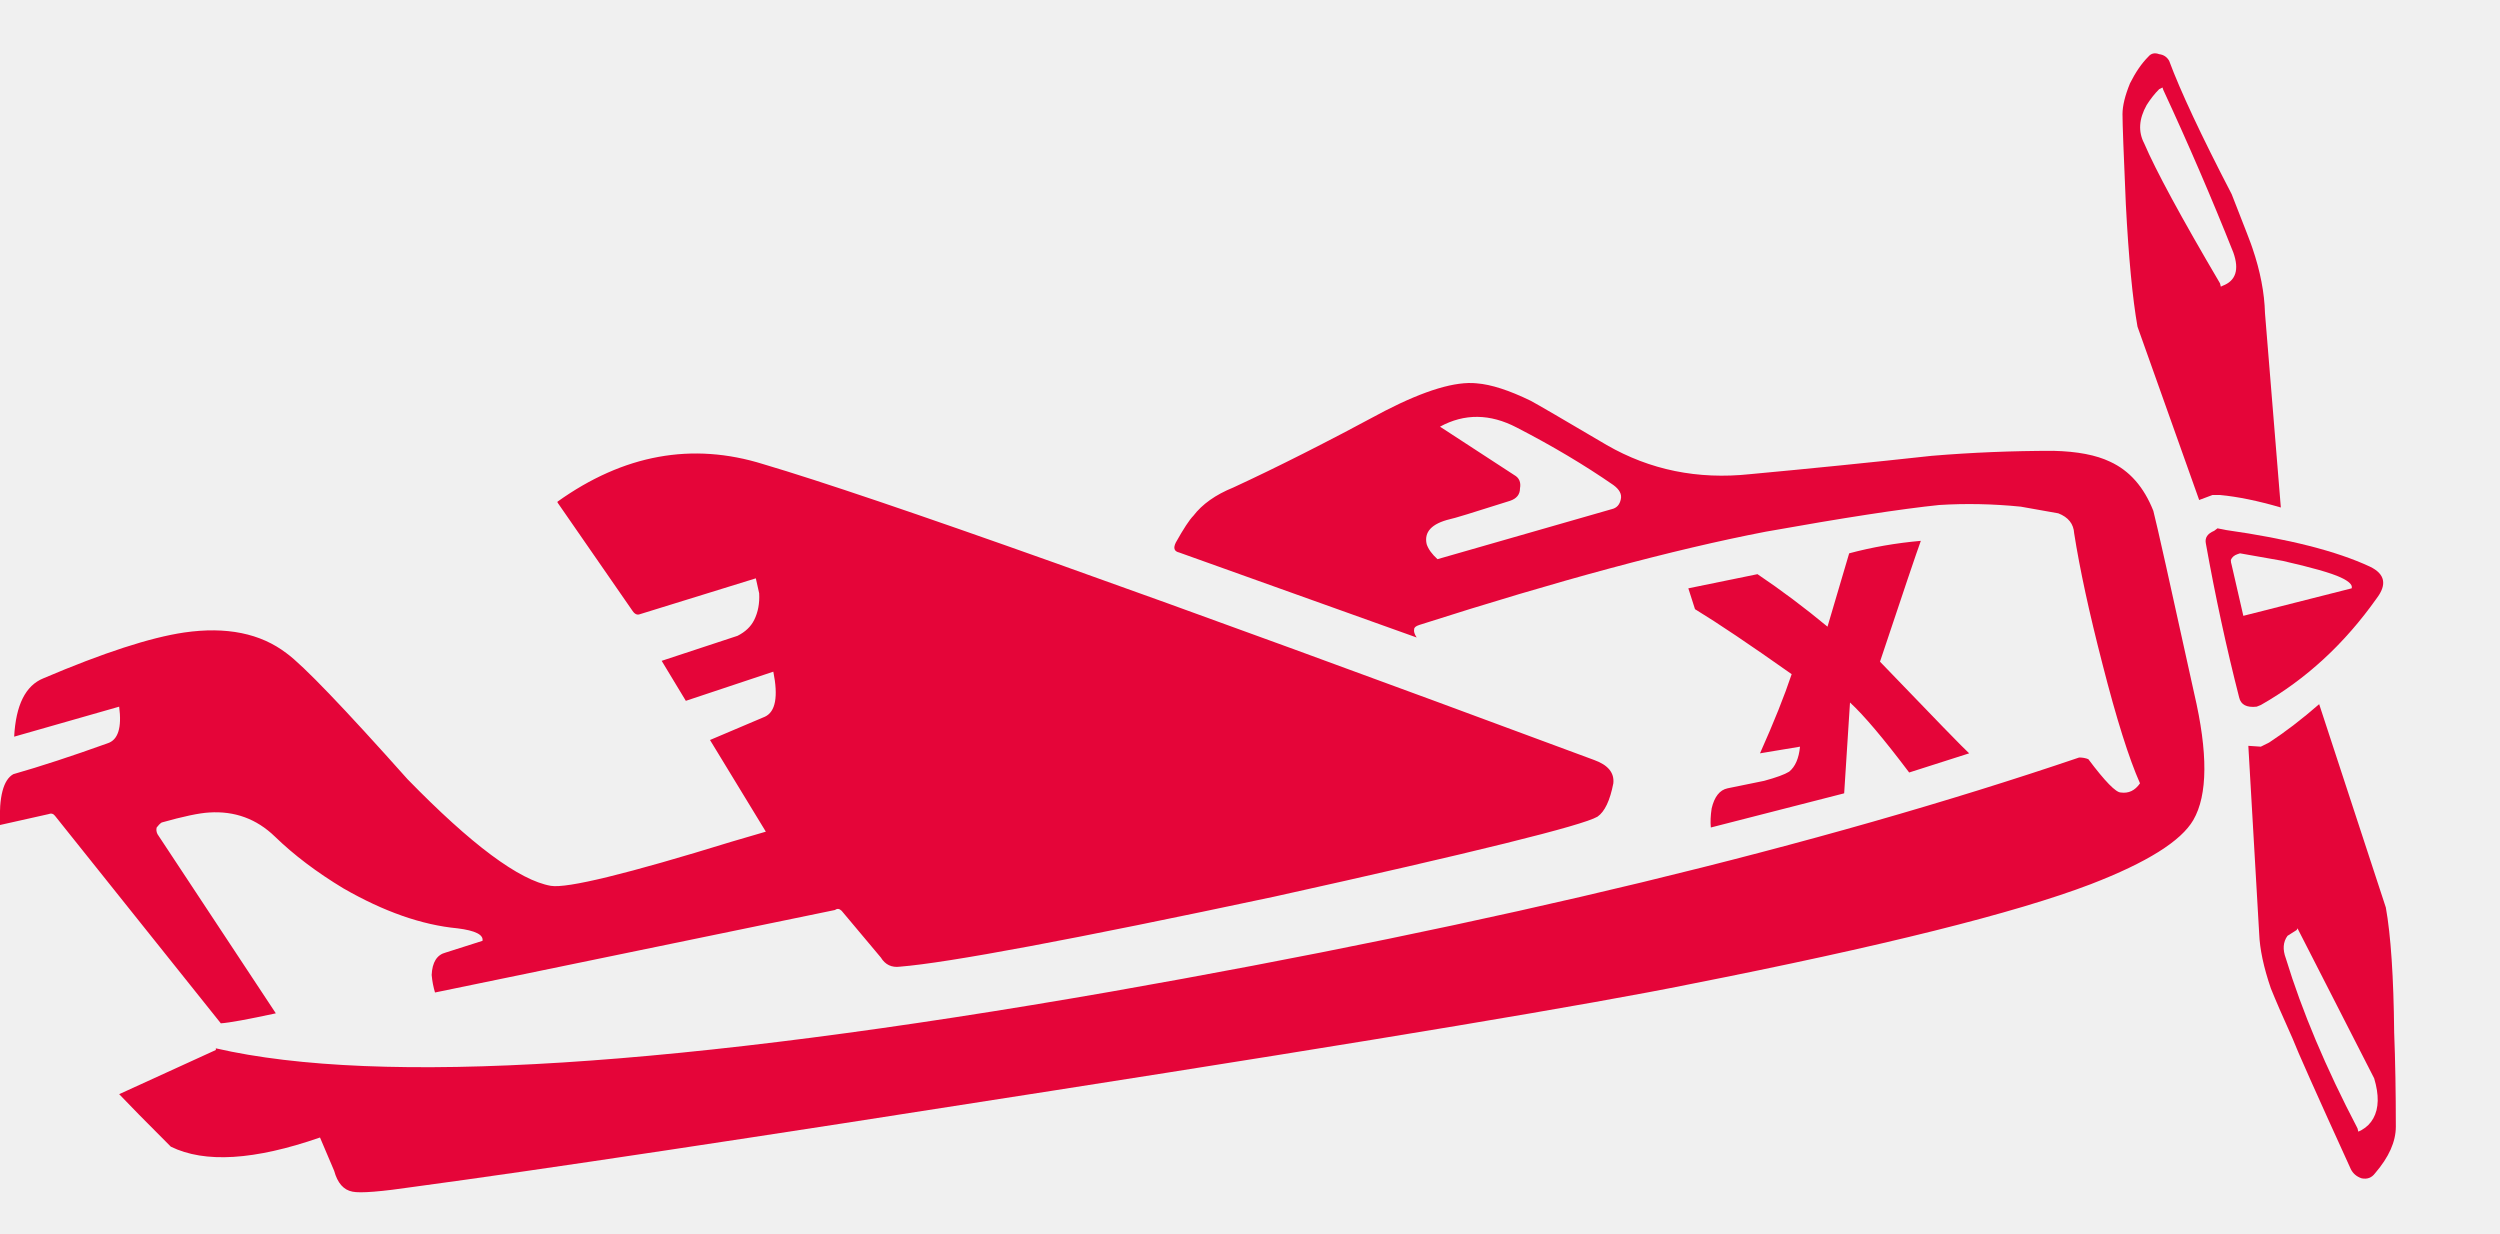
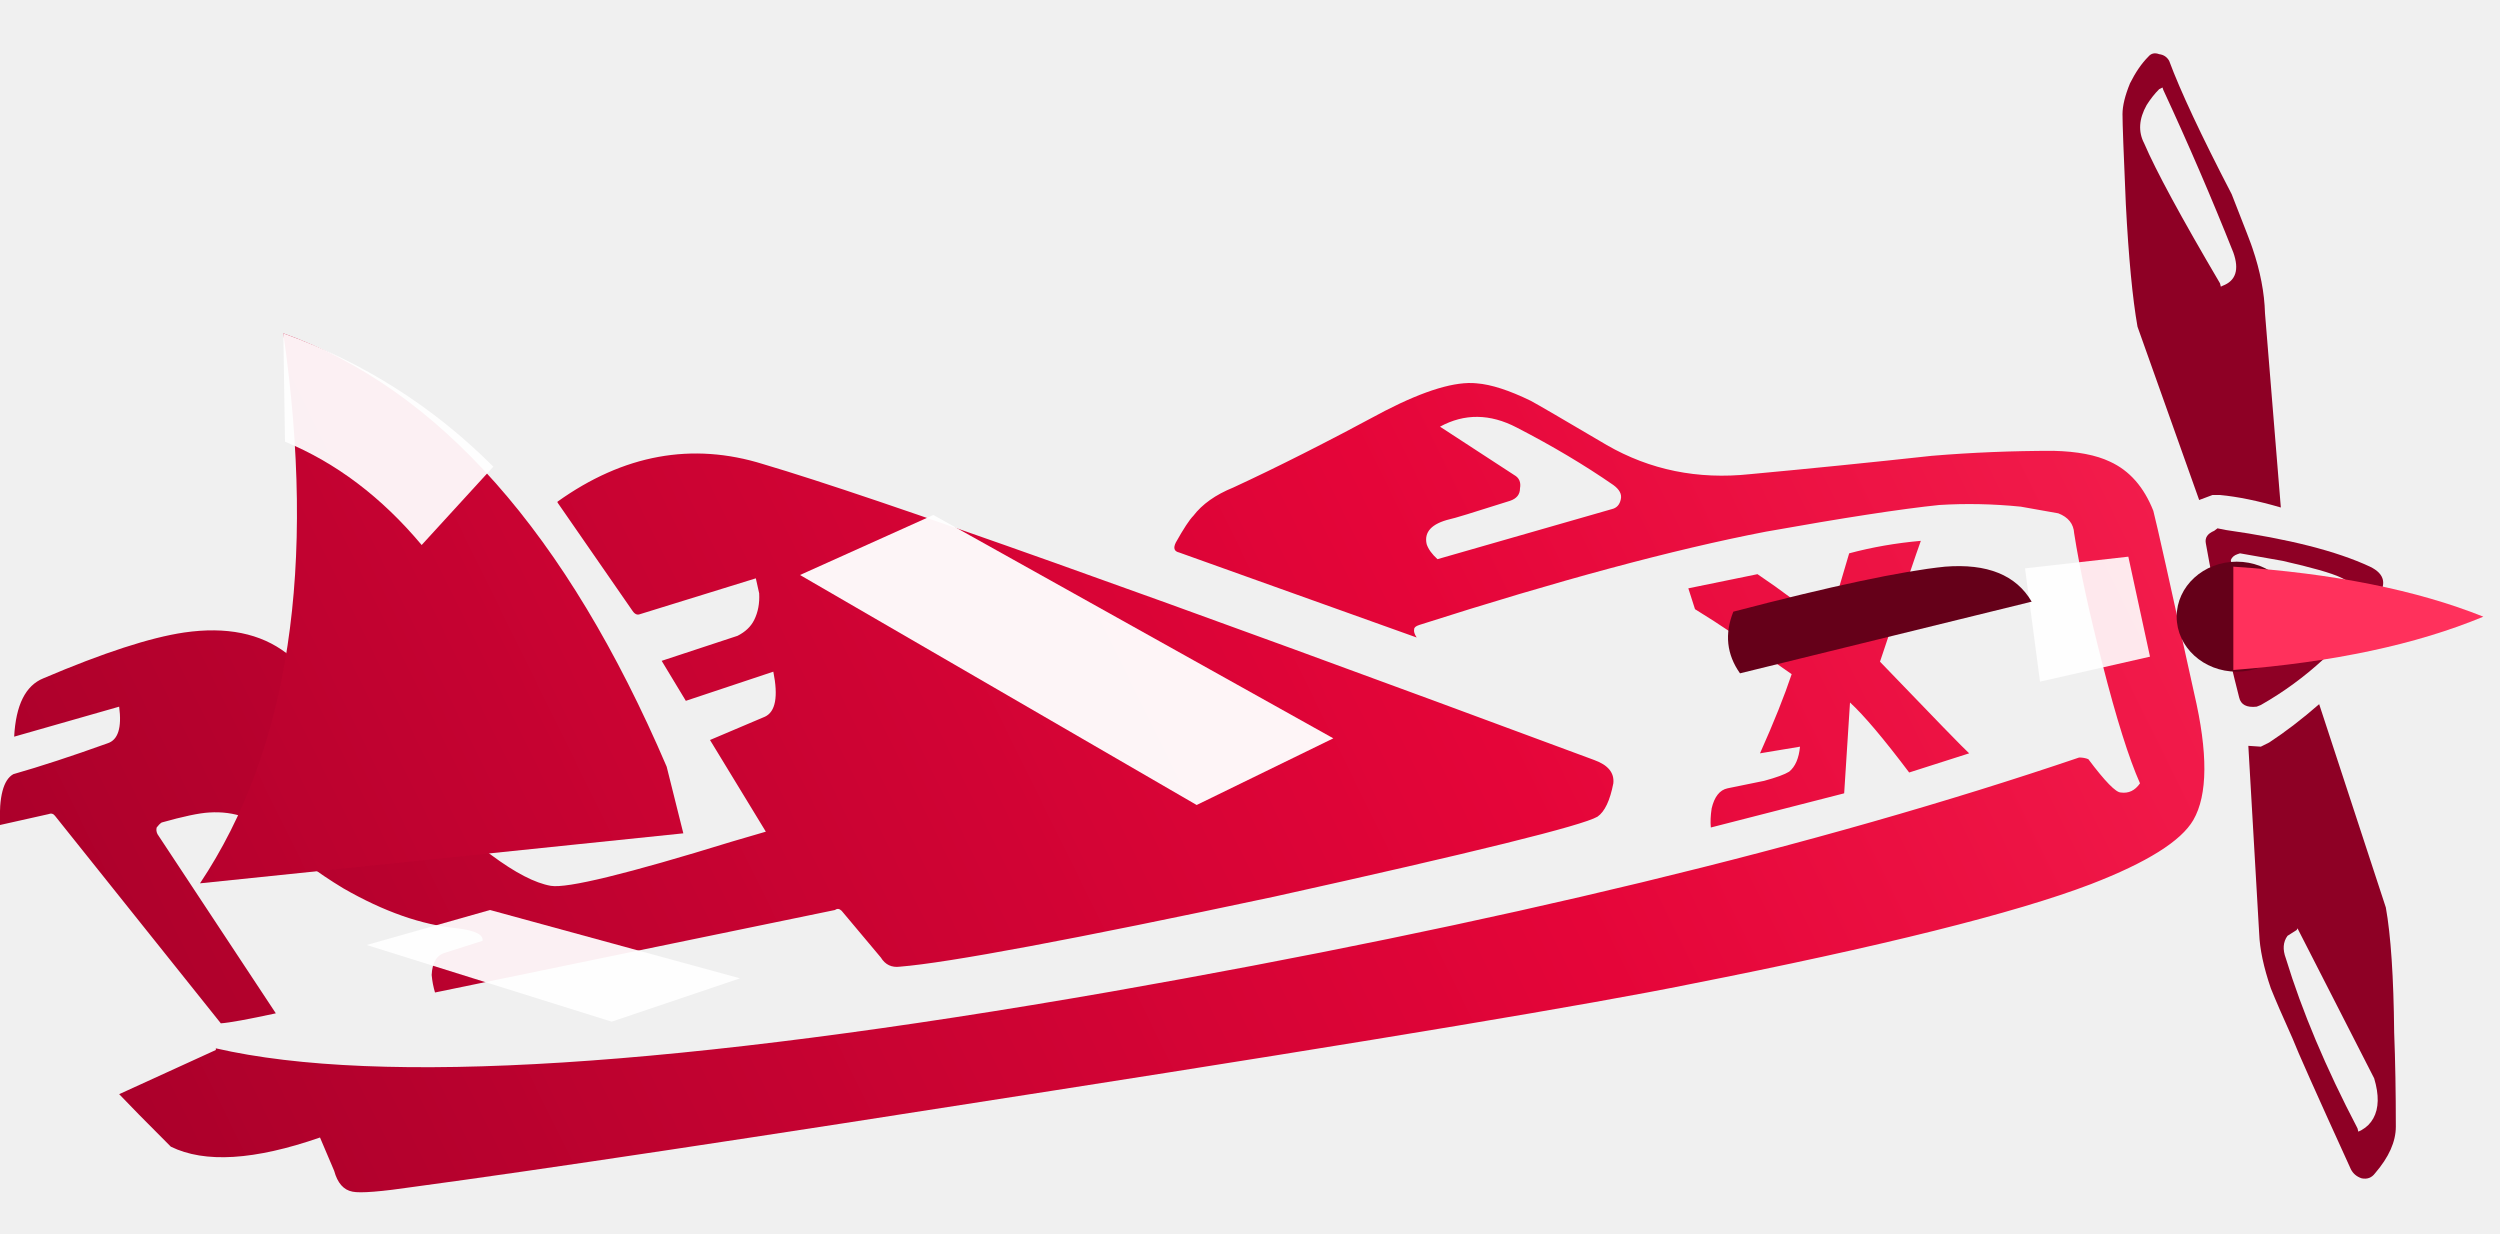
<svg xmlns="http://www.w3.org/2000/svg" xmlns:xlink="http://www.w3.org/1999/xlink" preserveAspectRatio="none" width="150" height="74">
  <defs>
-     <path fill="#E50539" d="m133.05 28.5-.2.15q-.6.25-.5.75.85 4.75 2 9.25.15.65 1.05.55l.25-.1q4.05-2.3 6.95-6.4.95-1.25-.4-1.9-3-1.4-8.65-2.2l-.5-.1m.85 2.2q-.05-.15-.05-.3.1-.25.4-.35l.15-.05 2.55.45q2.65.6 3.5 1 .75.35.65.65l-6.5 1.65-.7-3.05m5.25 8.35q-1.55 1.35-3 2.3l-.5.25-.75-.05.65 11.25q.05 1.4.7 3.3.4 1 1.3 3 .4 1.05 3.5 7.85.2.4.65.55.5.1.8-.3 1.25-1.45 1.25-2.8 0-3.1-.1-5.65-.05-5-.5-7.5l-4-12.2m3.3 22.45q.45 1.5-.05 2.4-.25.45-.7.7l-.2.1-.05-.2q-2.85-5.45-4.3-10.2-.3-.8.1-1.35l.55-.35.05-.1 4.6 9m-7.3-49.8q-.05-.2-1.25-3.25-2.75-5.3-3.75-8-.2-.35-.6-.4-.4-.15-.65.15-.6.6-1.1 1.6-.45 1.1-.45 1.85 0 .85.2 5.4.25 4.8.7 7.35l3.7 10.4.8-.3h.45q1.6.15 3.65.75l-.95-11.65q-.05-1.85-.75-3.9m-5.4-9.65.05.15q2.25 4.85 4.2 9.75.55 1.55-.65 2l-.1.05-.05-.2q-3.5-5.95-4.55-8.4-.55-1.05.15-2.3.35-.55.75-.95l.2-.1Z" id="a" />
-     <path fill="#E50539" d="M90.75-2.25q-2.25.2-4.3.75l-1.3 4.4q-2.05-1.7-4.2-3.15L76.8.6l.4 1.25q2.05 1.25 5.8 3.9-.65 1.95-1.9 4.75l2.4-.4q-.1 1.05-.65 1.5-.4.25-1.5.55l-2.2.45q-.7.15-.95 1.2-.1.65-.05 1.15l8-2.05.35-5.45q1.25 1.15 3.55 4.2l3.6-1.15q-.45-.4-5.35-5.5 2.1-6.3 2.45-7.25m-32.15-7.8q-5.2 2.8-9.1 4.6-1.6.65-2.4 1.7-.35.35-1.05 1.6-.25.5.2.6l14.25 5.1q-.2-.3-.15-.5 0-.15.3-.25 12.5-4 20.8-5.6 7-1.25 10.4-1.6 2.4-.15 4.9.1l2.25.4q.9.35.95 1.2.5 3.2 1.7 7.85 1.25 4.9 2.25 7.15-.45.65-1.15.55-.45 0-1.95-2-.25-.1-.55-.1-23.4 7.95-58.1 14.05-38.95 6.8-53.7 3.4v.1l-5.8 2.65q.85.9 3.1 3.15 3.05 1.5 8.95-.55l.85 2q.3 1.1 1.1 1.25.7.15 3.75-.3 11.15-1.5 38.2-5.75 29.45-4.6 38.3-6.4 17.25-3.4 24.05-6 5.05-1.95 6.15-3.85 1.3-2.25.05-7.6Q105-2.9 104.7-4.05q-.85-2.15-2.6-2.95-1.25-.6-3.4-.65-3.7 0-7.3.3-5.5.6-10.9 1.1-4.7.5-8.6-1.75-3.9-2.3-4.55-2.65-1.95-.95-3.25-1.05-1.9-.2-5.5 1.65m2.5 8q-.25-1.1 1.4-1.5.3-.05 3.6-1.1.6-.2.6-.75.1-.55-.35-.8L61.9-9.1q2.2-1.2 4.6.05 3.2 1.65 5.8 3.45.55.4.45.85-.1.5-.55.6l-10.45 3q-.5-.45-.65-.9m-39.8-4.8q-6.4-2-12.35 2.25v.05l4.5 6.5q.2.3.45.2L20.85 0l.2.9q.05.9-.3 1.6-.3.6-1 .95l-4.55 1.5 1.45 2.4L21.9 5.6q.45 2.25-.5 2.7l-3.3 1.4 3.35 5.5-2.05.6Q10 18.7 8.55 18.45q-2.85-.5-8.6-6.4Q-5.8 5.6-7.3 4.5q-2.35-1.8-6.15-1.25Q-16.5 3.7-21.9 6q-1.6.65-1.75 3.5l6.3-1.8q.25 1.9-.7 2.2-3.2 1.15-5.65 1.85-.9.5-.8 3.05l2.9-.65q.25-.1.4.1l9.95 12.45q.75-.05 3.3-.6l-7.1-10.75q-.1-.2-.05-.4.15-.2.3-.3 1.95-.55 2.85-.6 2.3-.15 3.95 1.45 1.7 1.65 4.1 3.1 3.65 2.1 6.85 2.4 1.6.2 1.5.75l-2.2.7q-.8.2-.85 1.35.05.55.2 1.05l24-4.95q.2-.15.4.05l2.35 2.8q.4.65 1.15.55 4.35-.35 22.45-4.2 18.05-4 19.4-4.8.65-.45.95-2 .1-.95-1.15-1.4Q31.45-3.85 21.3-6.85Z" id="b" />
+     <linearGradient id="arkjetPaint" x1="0" y1="74" x2="150" y2="0" gradientUnits="userSpaceOnUse">
+       <stop stop-color="#A9002A" />
+       <stop offset=".52" stop-color="#E50539" />
+       <stop offset="1" stop-color="#FF315C" />
+     </linearGradient>
+     <path fill="#8E0025" d="m133.05 28.5-.2.15q-.6.25-.5.75.85 4.75 2 9.25.15.65 1.05.55l.25-.1q4.05-2.3 6.95-6.4.95-1.25-.4-1.9-3-1.4-8.65-2.2l-.5-.1m.85 2.2q-.05-.15-.05-.3.1-.25.4-.35l.15-.05 2.55.45q2.65.6 3.5 1 .75.35.65.65l-6.5 1.65-.7-3.05m5.25 8.35q-1.55 1.35-3 2.3l-.5.25-.75-.05.65 11.25q.05 1.4.7 3.3.4 1 1.3 3 .4 1.05 3.5 7.85.2.4.65.55.5.1.8-.3 1.25-1.45 1.25-2.8 0-3.1-.1-5.65-.05-5-.5-7.5l-4-12.2m3.3 22.45q.45 1.5-.05 2.4-.25.45-.7.7l-.2.1-.05-.2q-2.85-5.45-4.3-10.2-.3-.8.1-1.35l.55-.35.05-.1 4.6 9m-7.3-49.8q-.05-.2-1.25-3.25-2.75-5.3-3.75-8-.2-.35-.6-.4-.4-.15-.65.15-.6.6-1.1 1.6-.45 1.1-.45 1.85 0 .85.2 5.4.25 4.8.7 7.35l3.7 10.4.8-.3h.45q1.6.15 3.65.75l-.95-11.65q-.05-1.85-.75-3.9m-5.4-9.65.05.15q2.25 4.85 4.2 9.75.55 1.55-.65 2l-.1.05-.05-.2q-3.5-5.95-4.55-8.4-.55-1.05.15-2.3.35-.55.75-.95l.2-.1Z" id="a" />
+     <path fill="url(#arkjetPaint)" d="M90.75-2.25q-2.25.2-4.3.75l-1.3 4.4q-2.05-1.7-4.2-3.15L76.8.6l.4 1.25q2.05 1.25 5.8 3.9-.65 1.95-1.9 4.75l2.4-.4q-.1 1.05-.65 1.5-.4.25-1.5.55l-2.2.45q-.7.15-.95 1.2-.1.65-.05 1.15l8-2.05.35-5.45q1.25 1.15 3.55 4.2l3.6-1.15q-.45-.4-5.35-5.5 2.1-6.3 2.45-7.25m-32.15-7.8q-5.2 2.8-9.1 4.6-1.6.65-2.4 1.7-.35.35-1.05 1.6-.25.5.2.6l14.25 5.1q-.2-.3-.15-.5 0-.15.3-.25 12.5-4 20.8-5.6 7-1.25 10.4-1.6 2.4-.15 4.9.1l2.25.4q.9.35.95 1.2.5 3.2 1.7 7.85 1.25 4.9 2.25 7.15-.45.65-1.15.55-.45 0-1.95-2-.25-.1-.55-.1-23.4 7.95-58.1 14.05-38.95 6.8-53.7 3.4v.1l-5.8 2.65q.85.9 3.1 3.15 3.05 1.5 8.95-.55l.85 2q.3 1.1 1.1 1.25.7.15 3.75-.3 11.15-1.5 38.2-5.75 29.45-4.6 38.3-6.4 17.25-3.4 24.05-6 5.05-1.95 6.15-3.85 1.3-2.25.05-7.6Q105-2.9 104.7-4.05q-.85-2.15-2.6-2.95-1.25-.6-3.4-.65-3.7 0-7.3.3-5.5.6-10.9 1.1-4.7.5-8.6-1.75-3.9-2.3-4.55-2.65-1.95-.95-3.25-1.05-1.9-.2-5.5 1.65m2.5 8q-.25-1.1 1.4-1.5.3-.05 3.6-1.1.6-.2.6-.75.1-.55-.35-.8L61.9-9.1q2.2-1.2 4.6.05 3.2 1.65 5.8 3.45.55.4.45.85-.1.5-.55.6l-10.45 3q-.5-.45-.65-.9m-39.8-4.8q-6.4-2-12.35 2.25v.05l4.5 6.5q.2.3.45.2L20.85 0l.2.9q.05.9-.3 1.6-.3.6-1 .95l-4.55 1.5 1.45 2.4L21.9 5.6q.45 2.25-.5 2.7l-3.3 1.4 3.35 5.5-2.05.6Q10 18.7 8.55 18.45q-2.85-.5-8.6-6.4Q-5.8 5.6-7.3 4.5q-2.35-1.8-6.15-1.25Q-16.5 3.7-21.9 6q-1.6.65-1.75 3.5l6.3-1.8q.25 1.9-.7 2.2-3.2 1.15-5.65 1.85-.9.5-.8 3.05l2.9-.65q.25-.1.4.1l9.95 12.45q.75-.05 3.3-.6l-7.1-10.75q-.1-.2-.05-.4.15-.2.3-.3 1.95-.55 2.85-.6 2.3-.15 3.95 1.45 1.7 1.65 4.1 3.1 3.65 2.1 6.85 2.4 1.6.2 1.5.75l-2.2.7q-.8.2-.85 1.35.05.55.2 1.05l24-4.95q.2-.15.4.05l2.35 2.8q.4.65 1.15.55 4.35-.35 22.45-4.2 18.05-4 19.4-4.8.65-.45.95-2 .1-.95-1.15-1.4Q31.45-3.85 21.3-6.85Z" id="b" />
  </defs>
  <use xlink:href="#a" transform="translate(0 3.2)" />
  <use xlink:href="#b" transform="translate(24.5 34.7)" />
+   <ellipse cx="134.2" cy="37" rx="3.6" ry="3.3" fill="#650019" />
+   <path fill="#FF315C" d="M134 34q9 .6 15 3-6 2.5-15 3.2Z" />
+   <path fill="url(#arkjetPaint)" d="M12 53q8-12 5-33 14 5 23 26l1 4Z" />
+   <path fill="#fff" opacity=".94" d="M17 20q7.2 2.6 12.6 8l-4.3 4.7q-3.6-4.3-8.2-6.2Z" />
+   <path fill="#fff" opacity=".96" d="m48 34.5 8-3.6 24 13.4-8.2 4Z" />
+   <path fill="#fff" opacity=".94" d="m22 56.7 7.4-2.1 15 4.1-7.7 2.6Z" />
+   <path fill="#fff" opacity=".9" d="m121.5 34.1 6.2-.7 1.3 6-6.6 1.5Z" />
+   <path fill="#650019" d="M104 36.7q8.8-2.3 12.7-2.7 3.8-.3 5.2 2.1l-17.5 4.3q-1.2-1.7-.4-3.7Z" />
</svg>
